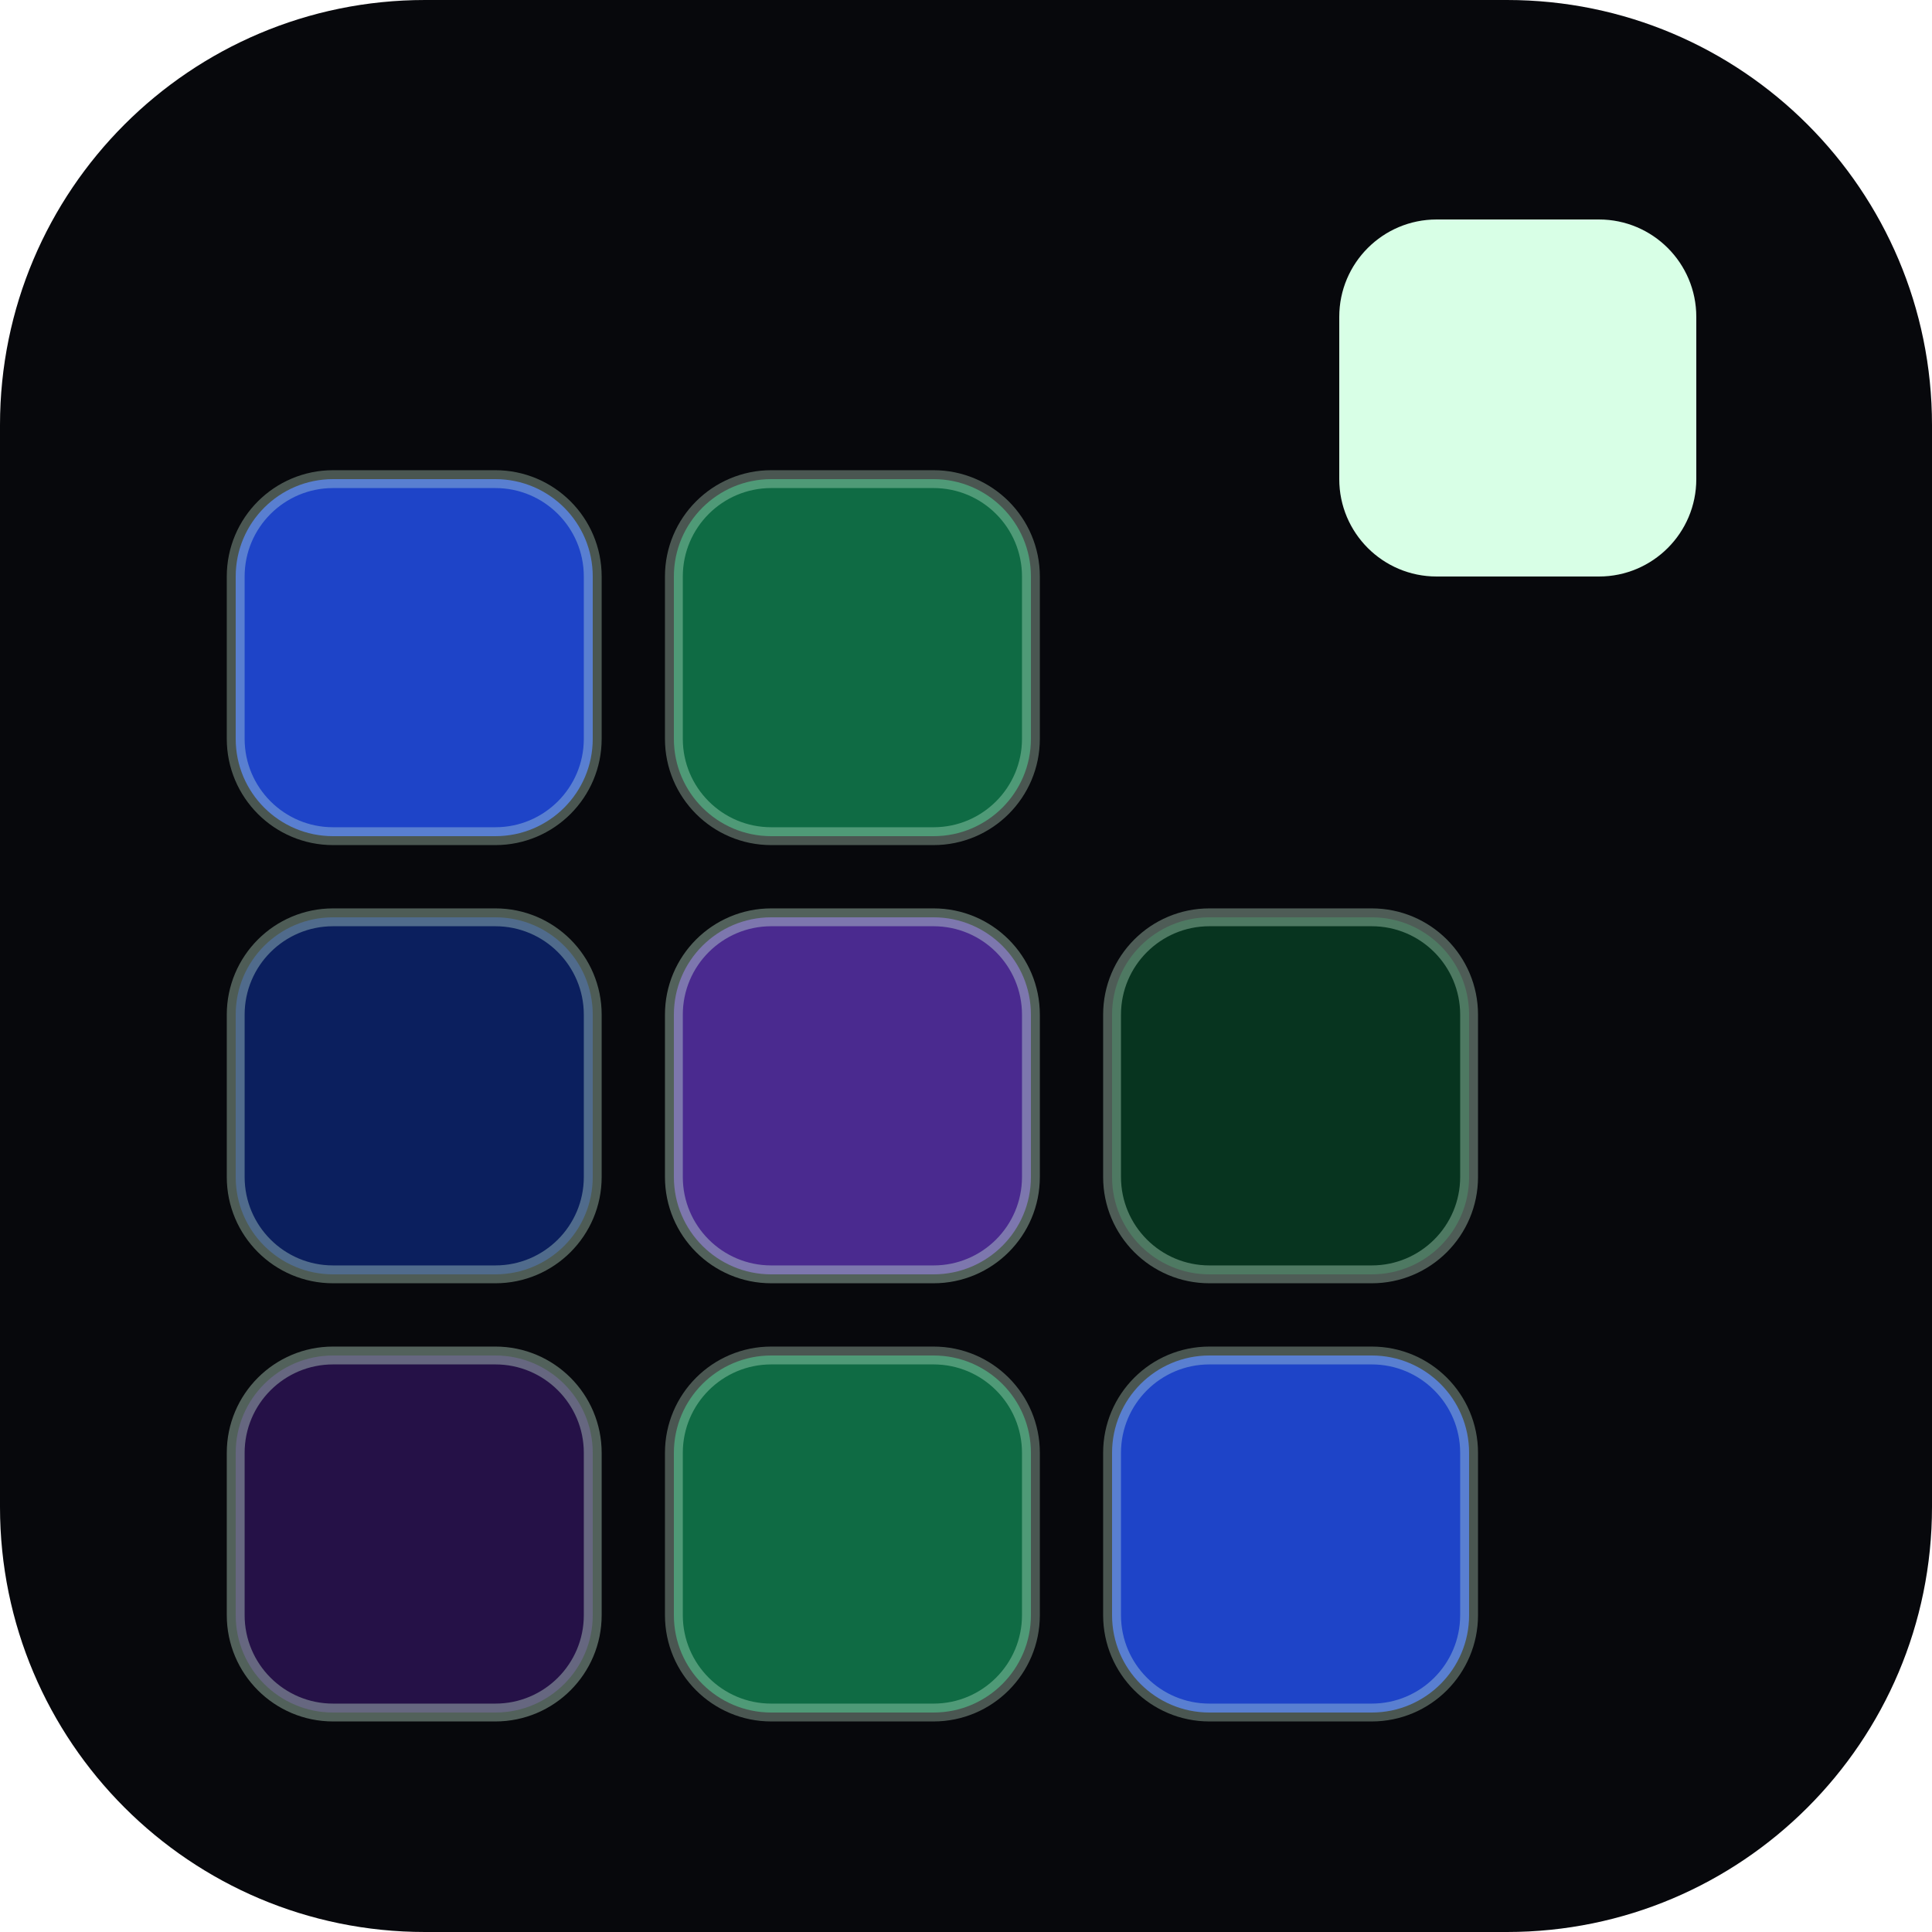
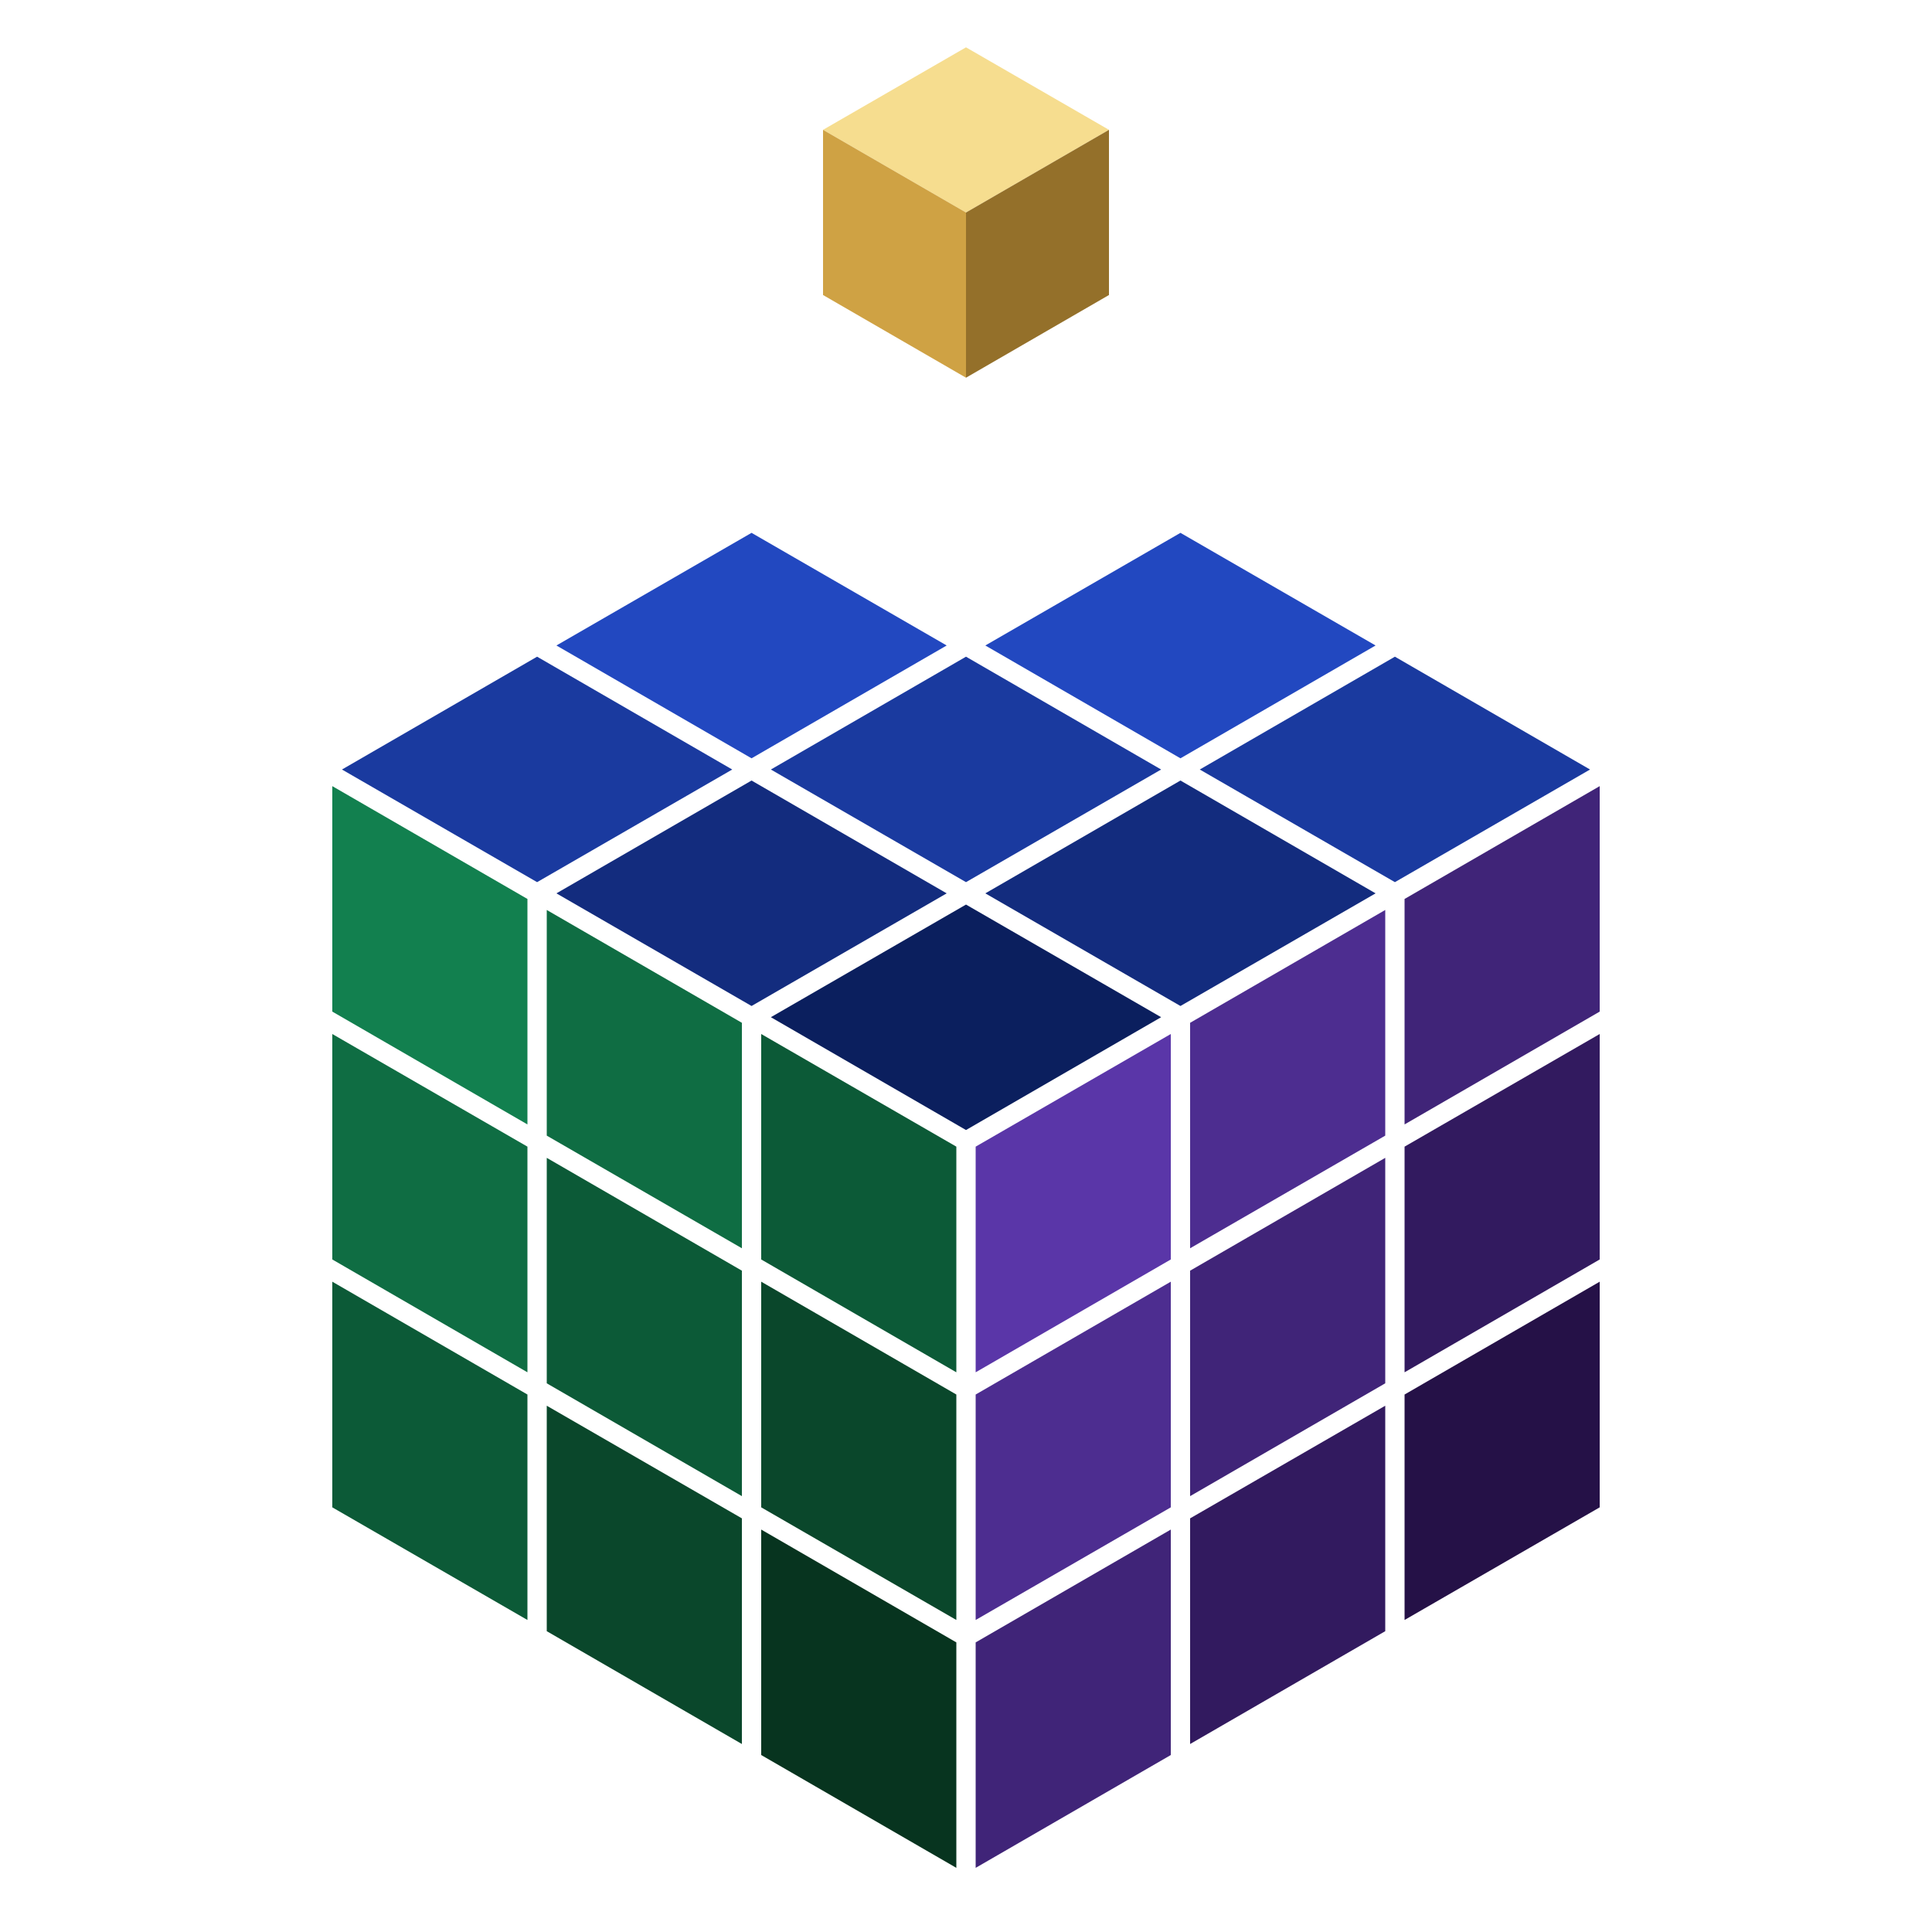
- <svg xmlns="http://www.w3.org/2000/svg" viewBox="0 0 100 100" role="img" aria-label="إيلان دول">
-   <rect width="100" height="100" rx="22" fill="#07080C" />
-   <g transform="translate(50 50) scale(.84) translate(-51 -48)">
-     <rect x="6" y="18" width="22" height="22" rx="6" fill="#1E44C8" stroke="#D8FFE6" stroke-opacity=".32" stroke-width="1.1" />
-     <rect x="33" y="18" width="22" height="22" rx="6" fill="#0F6B44" stroke="#D8FFE6" stroke-opacity=".32" stroke-width="1.1" />
-     <rect x="6" y="45" width="22" height="22" rx="6" fill="#0B1F5E" stroke="#D8FFE6" stroke-opacity=".34" stroke-width="1.1" />
-     <rect x="33" y="45" width="22" height="22" rx="6" fill="#4A2A8F" stroke="#D8FFE6" stroke-opacity=".36" stroke-width="1.1" />
-     <rect x="60" y="45" width="22" height="22" rx="6" fill="#07341F" stroke="#D8FFE6" stroke-opacity=".34" stroke-width="1.1" />
-     <rect x="6" y="72" width="22" height="22" rx="6" fill="#251147" stroke="#D8FFE6" stroke-opacity=".36" stroke-width="1.1" />
-     <rect x="33" y="72" width="22" height="22" rx="6" fill="#0F6B44" stroke="#D8FFE6" stroke-opacity=".32" stroke-width="1.1" />
-     <rect x="60" y="72" width="22" height="22" rx="6" fill="#1E44C8" stroke="#D8FFE6" stroke-opacity=".32" stroke-width="1.1" />
-     <rect x="74" y="2" width="22" height="22" rx="6" fill="#D8FFE6" />
-   </g>
+ <svg xmlns="http://www.w3.org/2000/svg" viewBox="0 0 100 100">
+   <polygon points="61.1,27.58 71.2,33.41 61.1,39.25 51.0,33.41" fill="#2248C0" />
+   <polygon points="72.2,33.99 82.3,39.83 72.2,45.66 62.1,39.83" fill="#1A3A9F" />
+   <polygon points="38.9,27.58 49.0,33.41 38.9,39.25 28.8,33.41" fill="#2248C0" />
+   <polygon points="50.0,33.99 60.1,39.83 50.0,45.66 39.9,39.83" fill="#1A3A9F" />
+   <polygon points="61.1,40.4 71.2,46.24 61.1,52.07 51.0,46.24" fill="#132C7E" />
+   <polygon points="27.8,33.99 37.9,39.83 27.8,45.66 17.7,39.83" fill="#1A3A9F" />
+   <polygon points="38.9,40.4 49.0,46.24 38.9,52.07 28.8,46.24" fill="#132C7E" />
+   <polygon points="50.0,46.82 60.1,52.65 50.0,58.49 39.9,52.65" fill="#0B1F5E" />
+   <polygon points="17.2,40.69 27.3,46.53 27.3,58.2 17.2,52.36" fill="#12804F" />
+   <polygon points="28.3,47.1 38.4,52.94 38.4,64.61 28.3,58.78" fill="#0F6D43" />
+   <polygon points="39.4,53.52 49.5,59.35 49.5,71.03 39.4,65.19" fill="#0C5A37" />
+   <polygon points="17.2,53.52 27.3,59.35 27.3,71.03 17.2,65.19" fill="#0F6D43" />
+   <polygon points="28.3,59.93 38.4,65.77 38.4,77.44 28.3,71.6" fill="#0C5A37" />
+   <polygon points="39.4,66.34 49.5,72.18 49.5,83.85 39.4,78.02" fill="#0A472B" />
+   <polygon points="17.2,66.34 27.3,72.18 27.3,83.85 17.2,78.02" fill="#0C5A37" />
+   <polygon points="28.3,72.76 38.4,78.59 38.4,90.27 28.3,84.43" fill="#0A472B" />
+   <polygon points="39.4,79.17 49.5,85.01 49.5,96.68 39.4,90.84" fill="#07341F" />
+   <polygon points="50.5,59.35 60.6,53.52 60.6,65.19 50.5,71.03" fill="#5A36A8" />
+   <polygon points="61.6,52.94 71.7,47.1 71.7,58.78 61.6,64.61" fill="#4D2D90" />
+   <polygon points="72.7,46.53 82.8,40.69 82.8,52.36 72.7,58.2" fill="#402478" />
+   <polygon points="50.5,72.18 60.6,66.34 60.6,78.02 50.5,83.85" fill="#4D2D90" />
+   <polygon points="61.6,65.77 71.7,59.93 71.7,71.6 61.6,77.44" fill="#402478" />
+   <polygon points="72.7,59.35 82.8,53.52 82.8,65.19 72.7,71.03" fill="#321A5F" />
+   <polygon points="50.5,85.01 60.6,79.17 60.6,90.84 50.5,96.68" fill="#402478" />
+   <polygon points="61.6,78.59 71.7,72.76 71.7,84.43 61.6,90.27" fill="#321A5F" />
+   <polygon points="72.7,72.18 82.8,66.34 82.8,78.02 72.7,83.85" fill="#251147" />
+   <polygon points="42.6,6.72 50.0,2.45 57.4,6.72 50.0,11.0" fill="#F6DD8F" data-g="1" />
+   <polygon points="42.6,6.72 50.0,11.0 50.0,19.55 42.6,15.27" fill="#CFA244" data-g="1" />
+   <polygon points="50.0,11.0 57.4,6.72 57.4,15.27 50.0,19.55" fill="#94702A" data-g="1" />
</svg>
